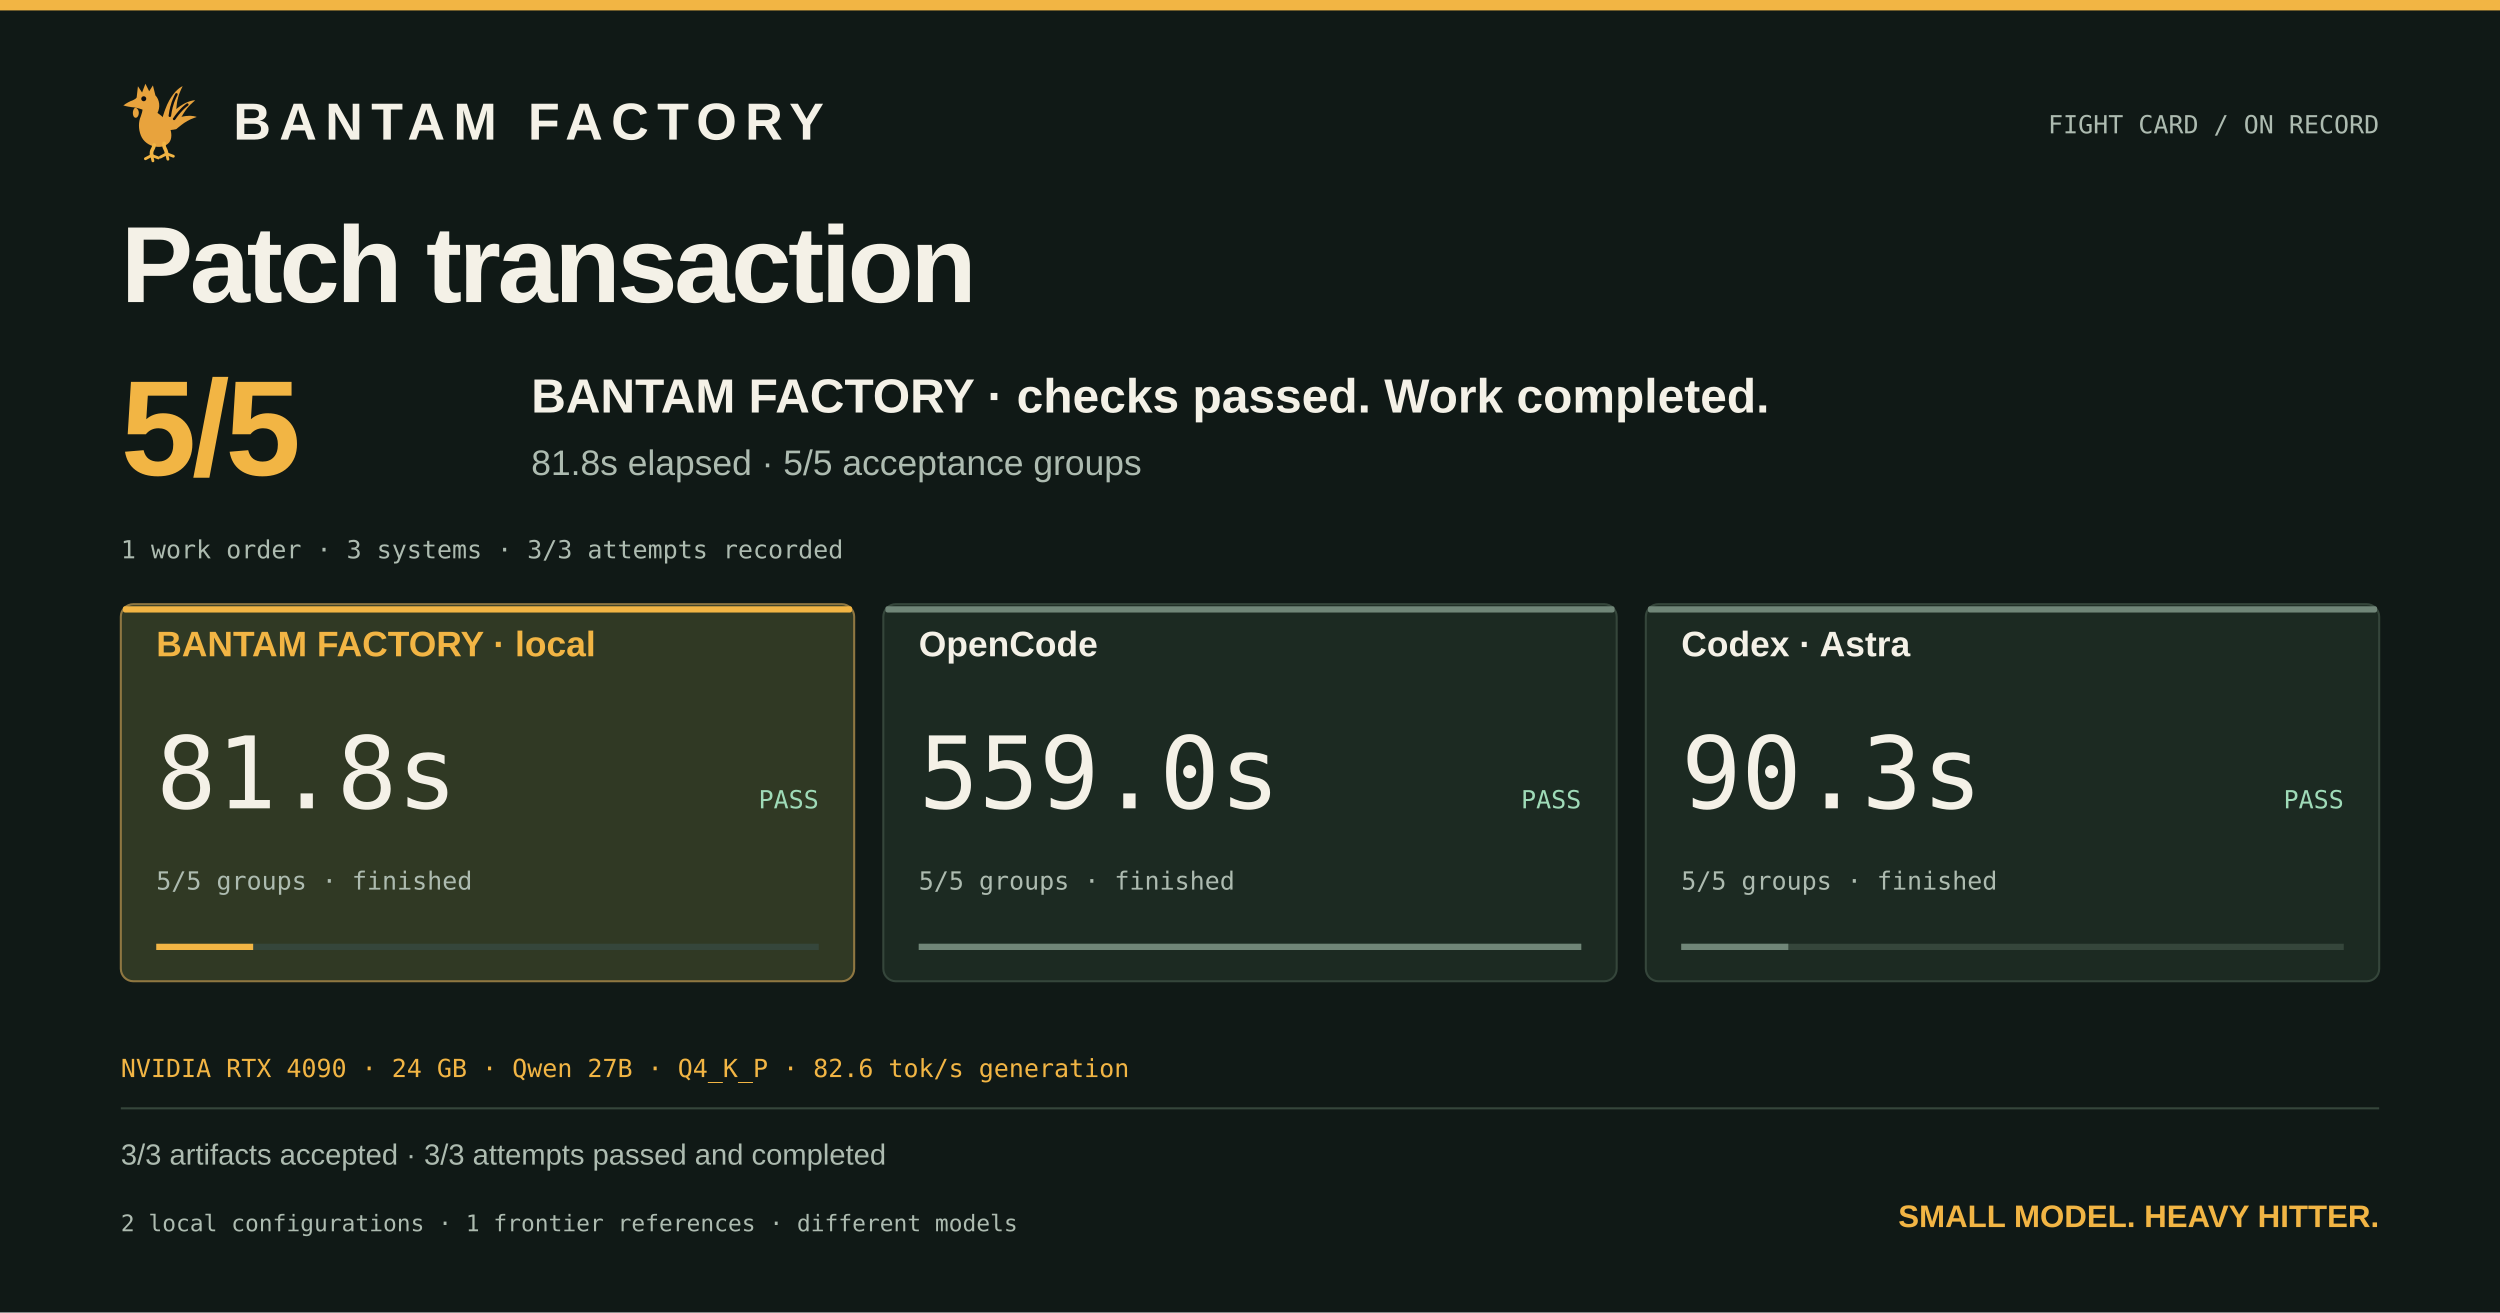
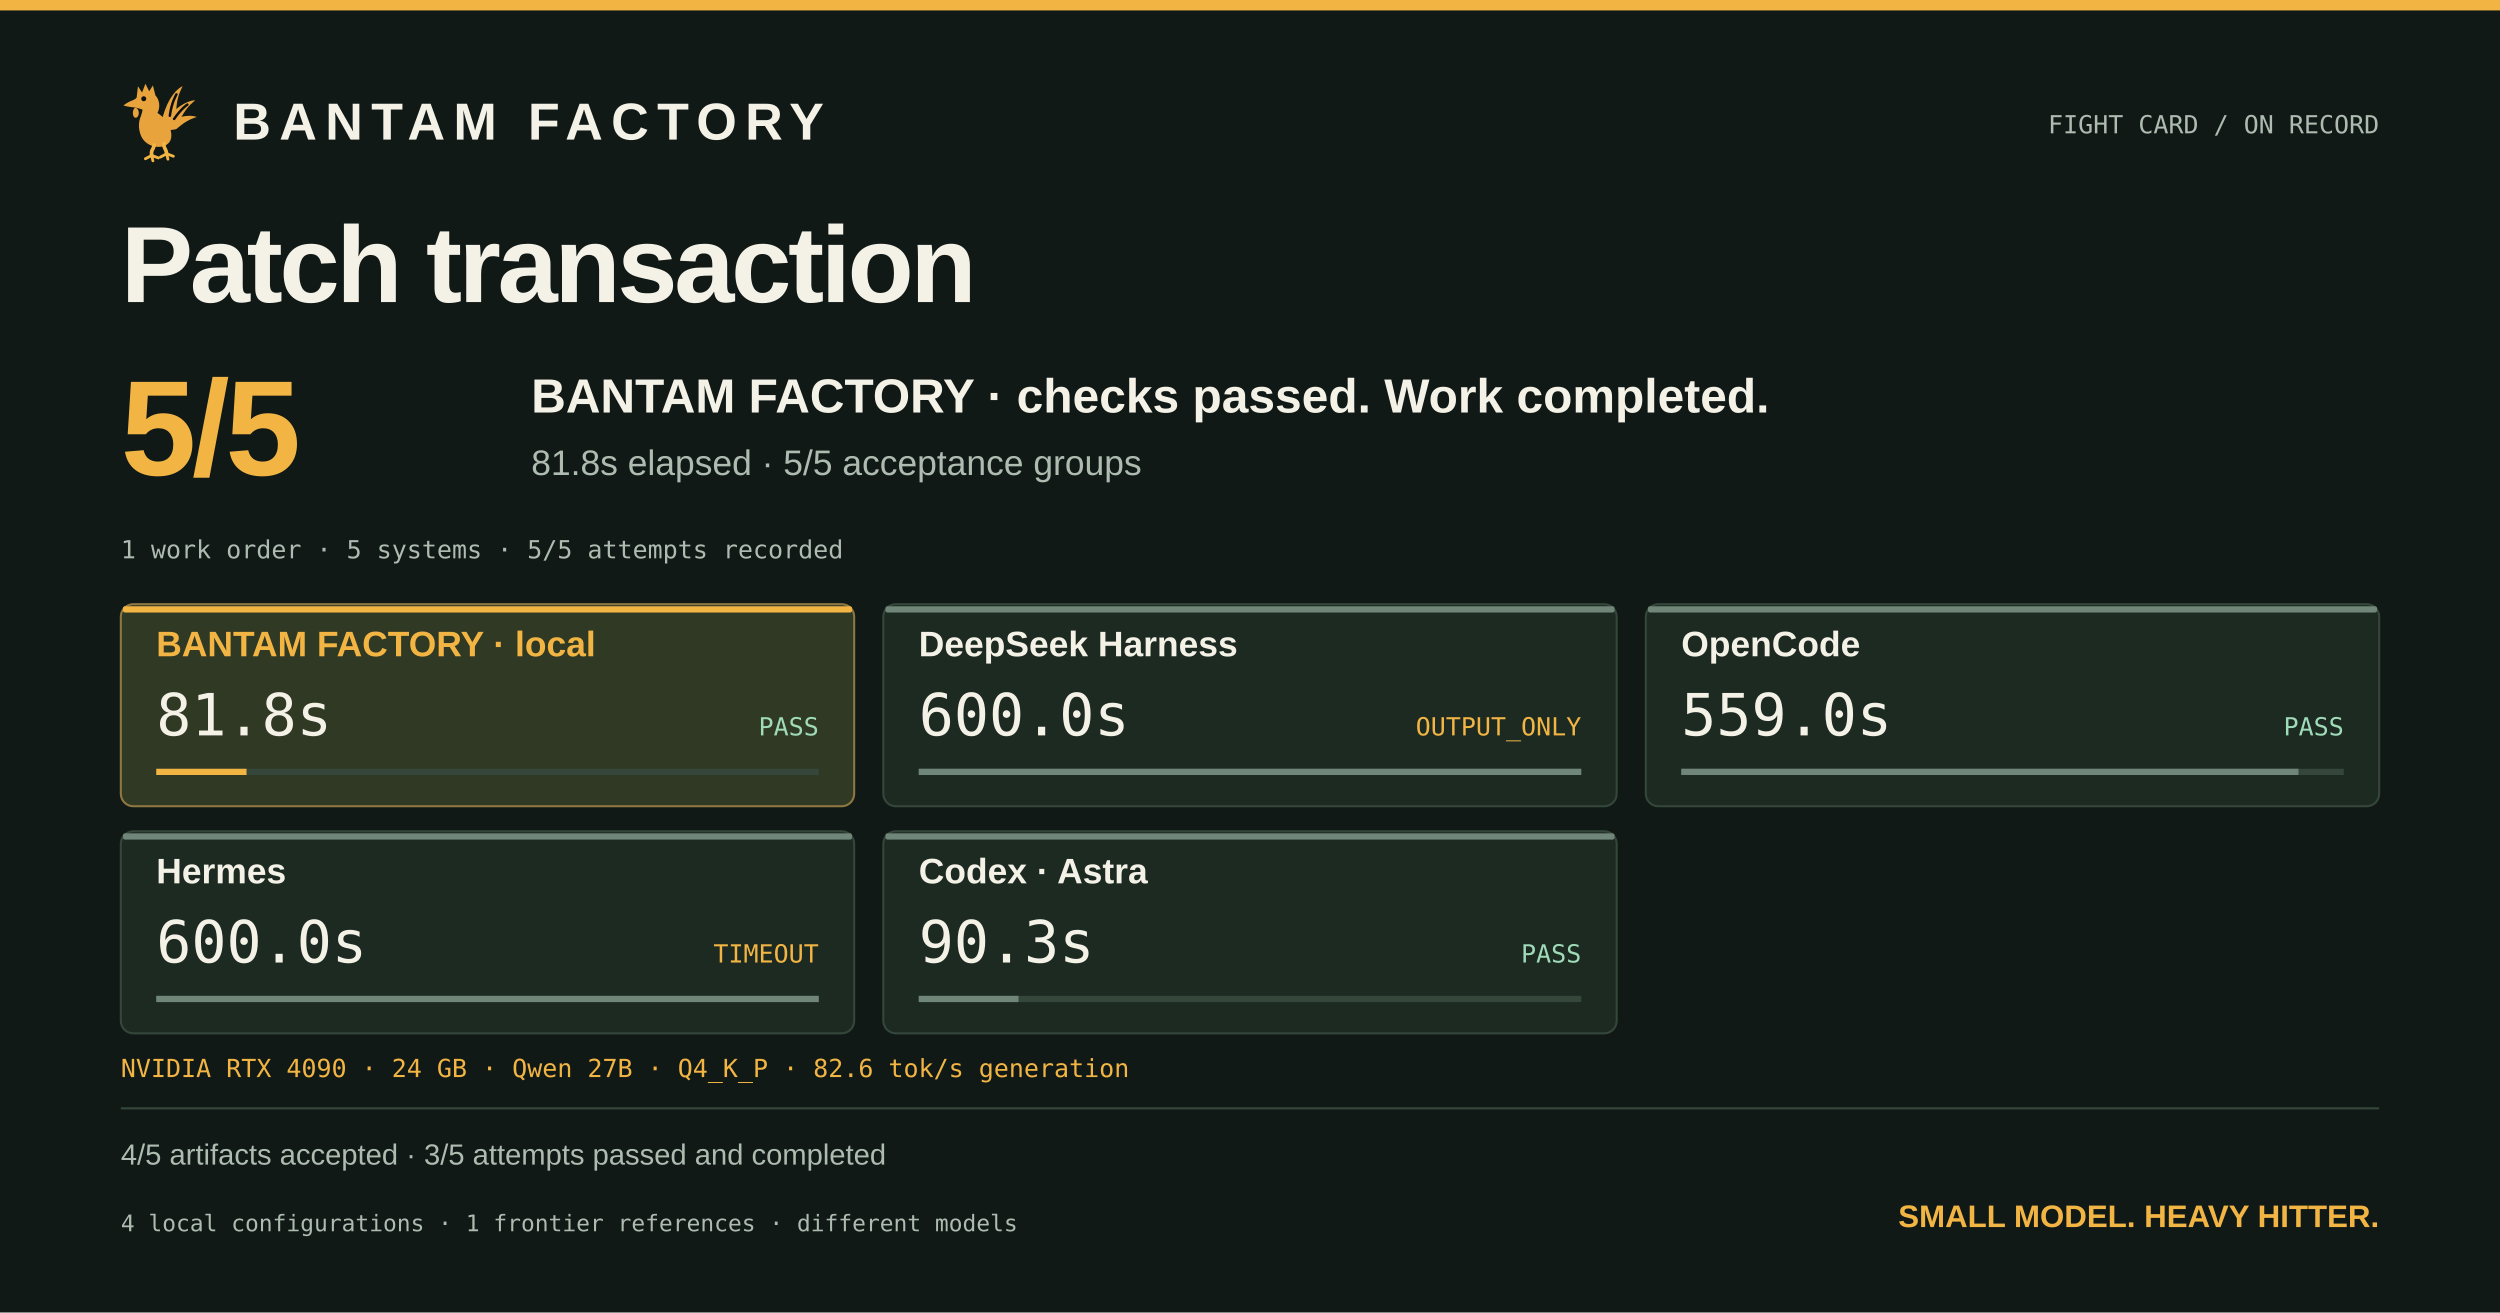
<svg xmlns="http://www.w3.org/2000/svg" width="1200" height="630" viewBox="0 0 1200 630" role="img" aria-label="Patch transaction · BANTAM FACTORY recorded comparison">
  <g font-family="Arial,Helvetica,sans-serif">
    <rect width="1200" height="630" fill="#101916" />
    <rect width="1200" height="5" fill="#f2b544" />
    <svg x="58" y="35" width="40" height="48" viewBox="0 0 100 100" color="#f2b544">
      <g fill="#e8a33d">
        <path d="M61.0 56.4L61.7 55.3L62.4 54.1L63.1 53.0L63.7 51.8L64.3 50.7L64.9 49.5L65.5 48.4L66.1 47.3L66.5 46.1L66.5 45.0L66.4 43.8L66.4 42.6L66.4 41.4L66.4 40.2L66.4 39.1L66.4 37.9L66.5 36.7L66.5 35.6L66.5 34.4L66.6 33.3L66.7 32.1L66.8 31.0L66.9 29.8L67.0 28.7L67.2 27.5L67.3 26.4L67.5 25.2L67.7 24.1L67.9 22.9L68.2 21.8L68.5 20.7L68.7 19.5L69.1 18.4L69.4 17.3L69.8 16.1L70.1 15.0L70.6 13.9L71.0 12.8L71.5 11.7L72.0 10.5L72.5 9.4L73.0 8.3L73.6 7.2L74.1 5.9L74.1 5.9L72.9 6.5L71.8 7.2L70.7 7.9L69.7 8.7L68.7 9.5L67.7 10.4L66.8 11.3L65.8 12.2L65.0 13.2L64.1 14.2L63.3 15.2L62.4 16.3L61.7 17.4L60.9 18.5L60.2 19.6L59.5 20.7L58.8 21.9L58.1 23.0L57.5 24.2L56.9 25.4L56.3 26.6L55.7 27.8L55.2 29.0L54.7 30.2L54.2 31.5L53.7 32.7L53.2 33.9L52.8 35.2L52.3 36.4L51.9 37.7L51.5 38.9L51.1 40.2L50.7 41.4L50.4 42.7L50.0 43.9L50.1 45.2L50.4 46.5L50.6 47.8L51.0 49.1L51.3 50.4L51.7 51.7L52.1 53.0L52.6 54.3L53.0 55.6Z" />
        <path d="M60.1 57.9L61.1 57.3L62.1 56.7L63.1 56.0L64.0 55.4L64.9 54.7L65.9 54.1L66.8 53.4L67.6 52.8L68.4 52.0L68.8 51.1L69.2 50.1L69.7 49.2L70.1 48.3L70.5 47.4L71.0 46.4L71.4 45.5L71.9 44.6L72.4 43.7L72.8 42.8L73.3 41.9L73.8 41.1L74.3 40.2L74.8 39.3L75.4 38.5L75.9 37.6L76.5 36.8L77.0 35.9L77.6 35.1L78.2 34.3L78.8 33.5L79.4 32.6L80.1 31.9L80.7 31.1L81.4 30.3L82.1 29.5L82.8 28.8L83.5 28.0L84.3 27.3L85.1 26.6L85.8 25.9L86.7 25.1L87.5 24.4L88.3 23.7L89.2 22.9L89.2 22.9L88.0 22.9L86.9 23.0L85.8 23.2L84.7 23.5L83.6 23.8L82.5 24.1L81.4 24.5L80.3 24.9L79.3 25.3L78.2 25.8L77.2 26.3L76.2 26.8L75.1 27.4L74.1 28.0L73.2 28.6L72.2 29.2L71.2 29.8L70.3 30.5L69.3 31.2L68.4 31.9L67.5 32.6L66.6 33.3L65.7 34.1L64.8 34.8L64.0 35.6L63.1 36.4L62.3 37.2L61.4 38.0L60.6 38.8L59.8 39.6L59.0 40.4L58.2 41.2L57.4 42.1L56.7 42.9L55.9 43.7L55.5 44.8L55.2 45.9L55.0 47.1L54.7 48.2L54.5 49.4L54.3 50.5L54.2 51.7L54.1 52.9L53.9 54.1Z" />
        <path d="M58.6 58.5L59.5 58.5L60.5 58.4L61.4 58.3L62.3 58.2L63.2 58.1L64.1 57.9L65.0 57.8L65.8 57.6L66.6 57.4L67.2 56.9L67.9 56.3L68.5 55.8L69.1 55.3L69.7 54.8L70.4 54.3L71.0 53.8L71.6 53.3L72.3 52.8L72.9 52.3L73.5 51.8L74.2 51.4L74.8 50.9L75.5 50.4L76.1 50.0L76.8 49.5L77.5 49.1L78.2 48.7L78.9 48.3L79.5 47.9L80.2 47.5L81.0 47.1L81.7 46.7L82.4 46.3L83.1 46.0L83.9 45.6L84.6 45.3L85.4 45.0L86.2 44.7L86.9 44.4L87.7 44.1L88.5 43.8L89.3 43.5L90.2 43.2L91.0 42.9L91.0 42.9L90.2 42.5L89.3 42.3L88.4 42.1L87.6 41.9L86.7 41.8L85.8 41.7L84.9 41.6L84.0 41.5L83.1 41.5L82.2 41.5L81.3 41.5L80.4 41.6L79.5 41.6L78.6 41.7L77.7 41.8L76.8 41.9L75.9 42.1L75.0 42.2L74.1 42.4L73.2 42.6L72.3 42.8L71.4 43.0L70.5 43.2L69.6 43.5L68.8 43.7L67.9 44.0L67.0 44.2L66.2 44.5L65.3 44.8L64.5 45.1L63.6 45.4L62.8 45.7L61.9 46.0L61.1 46.3L60.3 46.7L59.6 47.3L59.0 48.0L58.5 48.7L57.9 49.5L57.4 50.2L56.9 51.0L56.4 51.8L55.9 52.6L55.4 53.5Z" />
        <path d="M58.8 41.4L59.0 40.2L59.2 39.0L59.4 37.7L59.6 36.5L59.8 35.3L60.1 34.1L60.4 32.9L60.6 31.7L60.9 30.6L61.3 29.4L61.6 28.2L62.0 27.0L62.3 25.9L62.7 24.7L63.2 23.5L63.6 22.4L64.1 21.3L64.6 20.1L65.1 19.0L65.6 17.9L66.2 16.8L66.7 15.7" stroke="#0d0f12" stroke-width="3.0" fill="none" stroke-linecap="round" />
        <path d="M63.9 45.2L64.6 44.4L65.2 43.5L65.8 42.6L66.4 41.8L67.1 40.9L67.7 40.1L68.4 39.2L69.1 38.4L69.8 37.6L70.4 36.8L71.2 36.0L71.9 35.2L72.6 34.4L73.4 33.6L74.1 32.9L74.9 32.1L75.7 31.4L76.5 30.7L77.3 30.0L78.1 29.3L79.0 28.7L79.8 28.0" stroke="#0d0f12" stroke-width="3.0" fill="none" stroke-linecap="round" />
        <path d="M3 29C7 26 11 24 15 22.5C16.5 21.8 18 21 19 19.5L20.5 6L25.5 13.5L29.5 3L34 12L38.5 5L41.5 17C44 19.5 45.5 23 46 27C46.5 31 45.5 35 44 38C50 42 55 47 58 54C61.5 61.5 61.5 69 58 73.5C54 78 48 79.5 42 78.5C34 77.5 27 72.5 24 65C21 57.5 21 48.5 24 42C25 39 26 36 26 34C23 33 20 32 17 31.5C11 31 6 30 3 29Z" />
        <path d="M17.5 31.5C21 33 22.5 37 21 41C19.5 45 15.8 44.6 14.8 40.8C13.8 37 15 32.8 17.5 31.5Z" />
        <path d="M40 76.5C39 82.5 36 82 37 89" stroke="currentColor" stroke-width="4.4" stroke-linecap="round" fill="none" />
        <path d="M29.5 93L37 89L45 92M37 89L38.5 95.5" stroke="currentColor" stroke-width="3.4" stroke-linecap="round" stroke-linejoin="round" fill="none" />
        <path d="M52 74.5C51 80.5 54 80 55 87" stroke="currentColor" stroke-width="4.4" stroke-linecap="round" fill="none" />
        <path d="M47.5 91L55 87L63 90M55 87L56.5 93.5" stroke="currentColor" stroke-width="3.4" stroke-linecap="round" stroke-linejoin="round" fill="none" />
        <circle cx="27.5" cy="21" r="3" fill="#0d0f12" />
      </g>
    </svg>
    <text x="112" y="67" fill="#f4f1e7" font-size="25" font-weight="700" letter-spacing="4">BANTAM FACTORY</text>
    <text x="1142" y="64" text-anchor="end" fill="#adbbb0" font-family="monospace" font-size="12">FIGHT CARD / ON RECORD</text>
    <text x="58" y="145" fill="#f4f1e7" font-size="52" font-weight="700" letter-spacing="-1.6">Patch transaction</text>
    <text x="58" y="228" fill="#f2b544" font-size="65" font-weight="700" letter-spacing="-2">5/5</text>
    <text x="255" y="198" fill="#f4f1e7" font-size="23" font-weight="700">BANTAM FACTORY · checks passed. Work completed.</text>
    <text x="255" y="228" fill="#adbbb0" font-size="17">81.8s elapsed · 5/5 acceptance groups</text>
-     <text x="58" y="268" fill="#adbbb0" font-family="monospace" font-size="12">1 work order · 3 systems · 3/3 attempts recorded</text>
+     <text x="58" y="268" fill="#adbbb0" font-family="monospace" font-size="12">1 work order · 5 systems · 5/5 attempts recorded</text>
    <g>
-       <rect x="58" y="290" width="352" height="181" rx="6" fill="#303924" stroke="#8f7741" />
+       <rect x="58" y="290" width="352" height="97" rx="6" fill="#303924" stroke="#8f7741" />
      <rect x="59" y="291" width="350" height="3" rx="1" fill="#f2b544" />
      <text x="75" y="315" fill="#f2b544" font-size="17" font-weight="700">BANTAM FACTORY · local</text>
-       <text x="75" y="388" fill="#f4f1e7" font-family="monospace" font-size="48">81.8s</text>
-       <text x="393" y="388" text-anchor="end" fill="#9fdbb8" font-family="monospace" font-size="12">PASS</text>
-       <rect x="75" y="453" width="318" height="3" fill="#35463b" />
-       <rect x="75" y="453" width="46.518" height="3" fill="#f2b544" />
-       <text x="75" y="427" fill="#adbbb0" font-family="monospace" font-size="12">5/5 groups · finished</text>
+       <text x="75" y="353" fill="#f4f1e7" font-family="monospace" font-size="28">81.8s</text>
+       <text x="393" y="353" text-anchor="end" fill="#9fdbb8" font-family="monospace" font-size="12">PASS</text>
+       <rect x="75" y="369" width="318" height="3" fill="#35463b" />
+       <rect x="75" y="369" width="43.339" height="3" fill="#f2b544" />
    </g>
    <g>
-       <rect x="424" y="290" width="352" height="181" rx="6" fill="#1c2a22" stroke="#35463b" />
+       <rect x="424" y="290" width="352" height="97" rx="6" fill="#1c2a22" stroke="#35463b" />
      <rect x="425" y="291" width="350" height="3" rx="1" fill="#708678" />
-       <text x="441" y="315" fill="#f4f1e7" font-size="17" font-weight="700">OpenCode</text>
-       <text x="441" y="388" fill="#f4f1e7" font-family="monospace" font-size="48">559.0s</text>
-       <text x="759" y="388" text-anchor="end" fill="#9fdbb8" font-family="monospace" font-size="12">PASS</text>
-       <rect x="441" y="453" width="318" height="3" fill="#35463b" />
-       <rect x="441" y="453" width="318" height="3" fill="#708678" />
-       <text x="441" y="427" fill="#adbbb0" font-family="monospace" font-size="12">5/5 groups · finished</text>
+       <text x="441" y="315" fill="#f4f1e7" font-size="17" font-weight="700">DeepSeek Harness</text>
+       <text x="441" y="353" fill="#f4f1e7" font-family="monospace" font-size="28">600.0s</text>
+       <text x="759" y="353" text-anchor="end" fill="#f2b544" font-family="monospace" font-size="12">OUTPUT_ONLY</text>
+       <rect x="441" y="369" width="318" height="3" fill="#35463b" />
+       <rect x="441" y="369" width="318" height="3" fill="#708678" />
    </g>
    <g>
-       <rect x="790" y="290" width="352" height="181" rx="6" fill="#1c2a22" stroke="#35463b" />
+       <rect x="790" y="290" width="352" height="97" rx="6" fill="#1c2a22" stroke="#35463b" />
      <rect x="791" y="291" width="350" height="3" rx="1" fill="#708678" />
-       <text x="807" y="315" fill="#f4f1e7" font-size="17" font-weight="700">Codex · Astra</text>
-       <text x="807" y="388" fill="#f4f1e7" font-family="monospace" font-size="48">90.3s</text>
-       <text x="1125" y="388" text-anchor="end" fill="#9fdbb8" font-family="monospace" font-size="12">PASS</text>
-       <rect x="807" y="453" width="318" height="3" fill="#35463b" />
-       <rect x="807" y="453" width="51.39" height="3" fill="#708678" />
-       <text x="807" y="427" fill="#adbbb0" font-family="monospace" font-size="12">5/5 groups · finished</text>
+       <text x="807" y="315" fill="#f4f1e7" font-size="17" font-weight="700">OpenCode</text>
+       <text x="807" y="353" fill="#f4f1e7" font-family="monospace" font-size="28">559.0s</text>
+       <text x="1125" y="353" text-anchor="end" fill="#9fdbb8" font-family="monospace" font-size="12">PASS</text>
+       <rect x="807" y="369" width="318" height="3" fill="#35463b" />
+       <rect x="807" y="369" width="296.268" height="3" fill="#708678" />
+     </g>
+     <g>
+       <rect x="58" y="399" width="352" height="97" rx="6" fill="#1c2a22" stroke="#35463b" />
+       <rect x="59" y="400" width="350" height="3" rx="1" fill="#708678" />
+       <text x="75" y="424" fill="#f4f1e7" font-size="17" font-weight="700">Hermes</text>
+       <text x="75" y="462" fill="#f4f1e7" font-family="monospace" font-size="28">600.0s</text>
+       <text x="393" y="462" text-anchor="end" fill="#f2b544" font-family="monospace" font-size="12">TIMEOUT</text>
+       <rect x="75" y="478" width="318" height="3" fill="#35463b" />
+       <rect x="75" y="478" width="318" height="3" fill="#708678" />
+     </g>
+     <g>
+       <rect x="424" y="399" width="352" height="97" rx="6" fill="#1c2a22" stroke="#35463b" />
+       <rect x="425" y="400" width="350" height="3" rx="1" fill="#708678" />
+       <text x="441" y="424" fill="#f4f1e7" font-size="17" font-weight="700">Codex · Astra</text>
+       <text x="441" y="462" fill="#f4f1e7" font-family="monospace" font-size="28">90.3s</text>
+       <text x="759" y="462" text-anchor="end" fill="#9fdbb8" font-family="monospace" font-size="12">PASS</text>
+       <rect x="441" y="478" width="318" height="3" fill="#35463b" />
+       <rect x="441" y="478" width="47.878" height="3" fill="#708678" />
    </g>
    <text x="58" y="517" fill="#f2b544" font-family="monospace" font-size="12">NVIDIA RTX 4090 · 24 GB · Qwen 27B · Q4_K_P · 82.6 tok/s generation</text>
    <line x1="58" y1="532" x2="1142" y2="532" stroke="#35463b" />
-     <text x="58" y="559" fill="#adbbb0" font-size="14">3/3 artifacts accepted · 3/3 attempts passed and completed</text>
-     <text x="58" y="591" fill="#adbbb0" font-family="monospace" font-size="11">2 local configurations · 1 frontier references · different models</text>
+     <text x="58" y="559" fill="#adbbb0" font-size="14">4/5 artifacts accepted · 3/5 attempts passed and completed</text>
+     <text x="58" y="591" fill="#adbbb0" font-family="monospace" font-size="11">4 local configurations · 1 frontier references · different models</text>
    <text x="1142" y="589" text-anchor="end" fill="#f2b544" font-size="15" font-weight="700">SMALL MODEL. HEAVY HITTER.</text>
  </g>
</svg>
